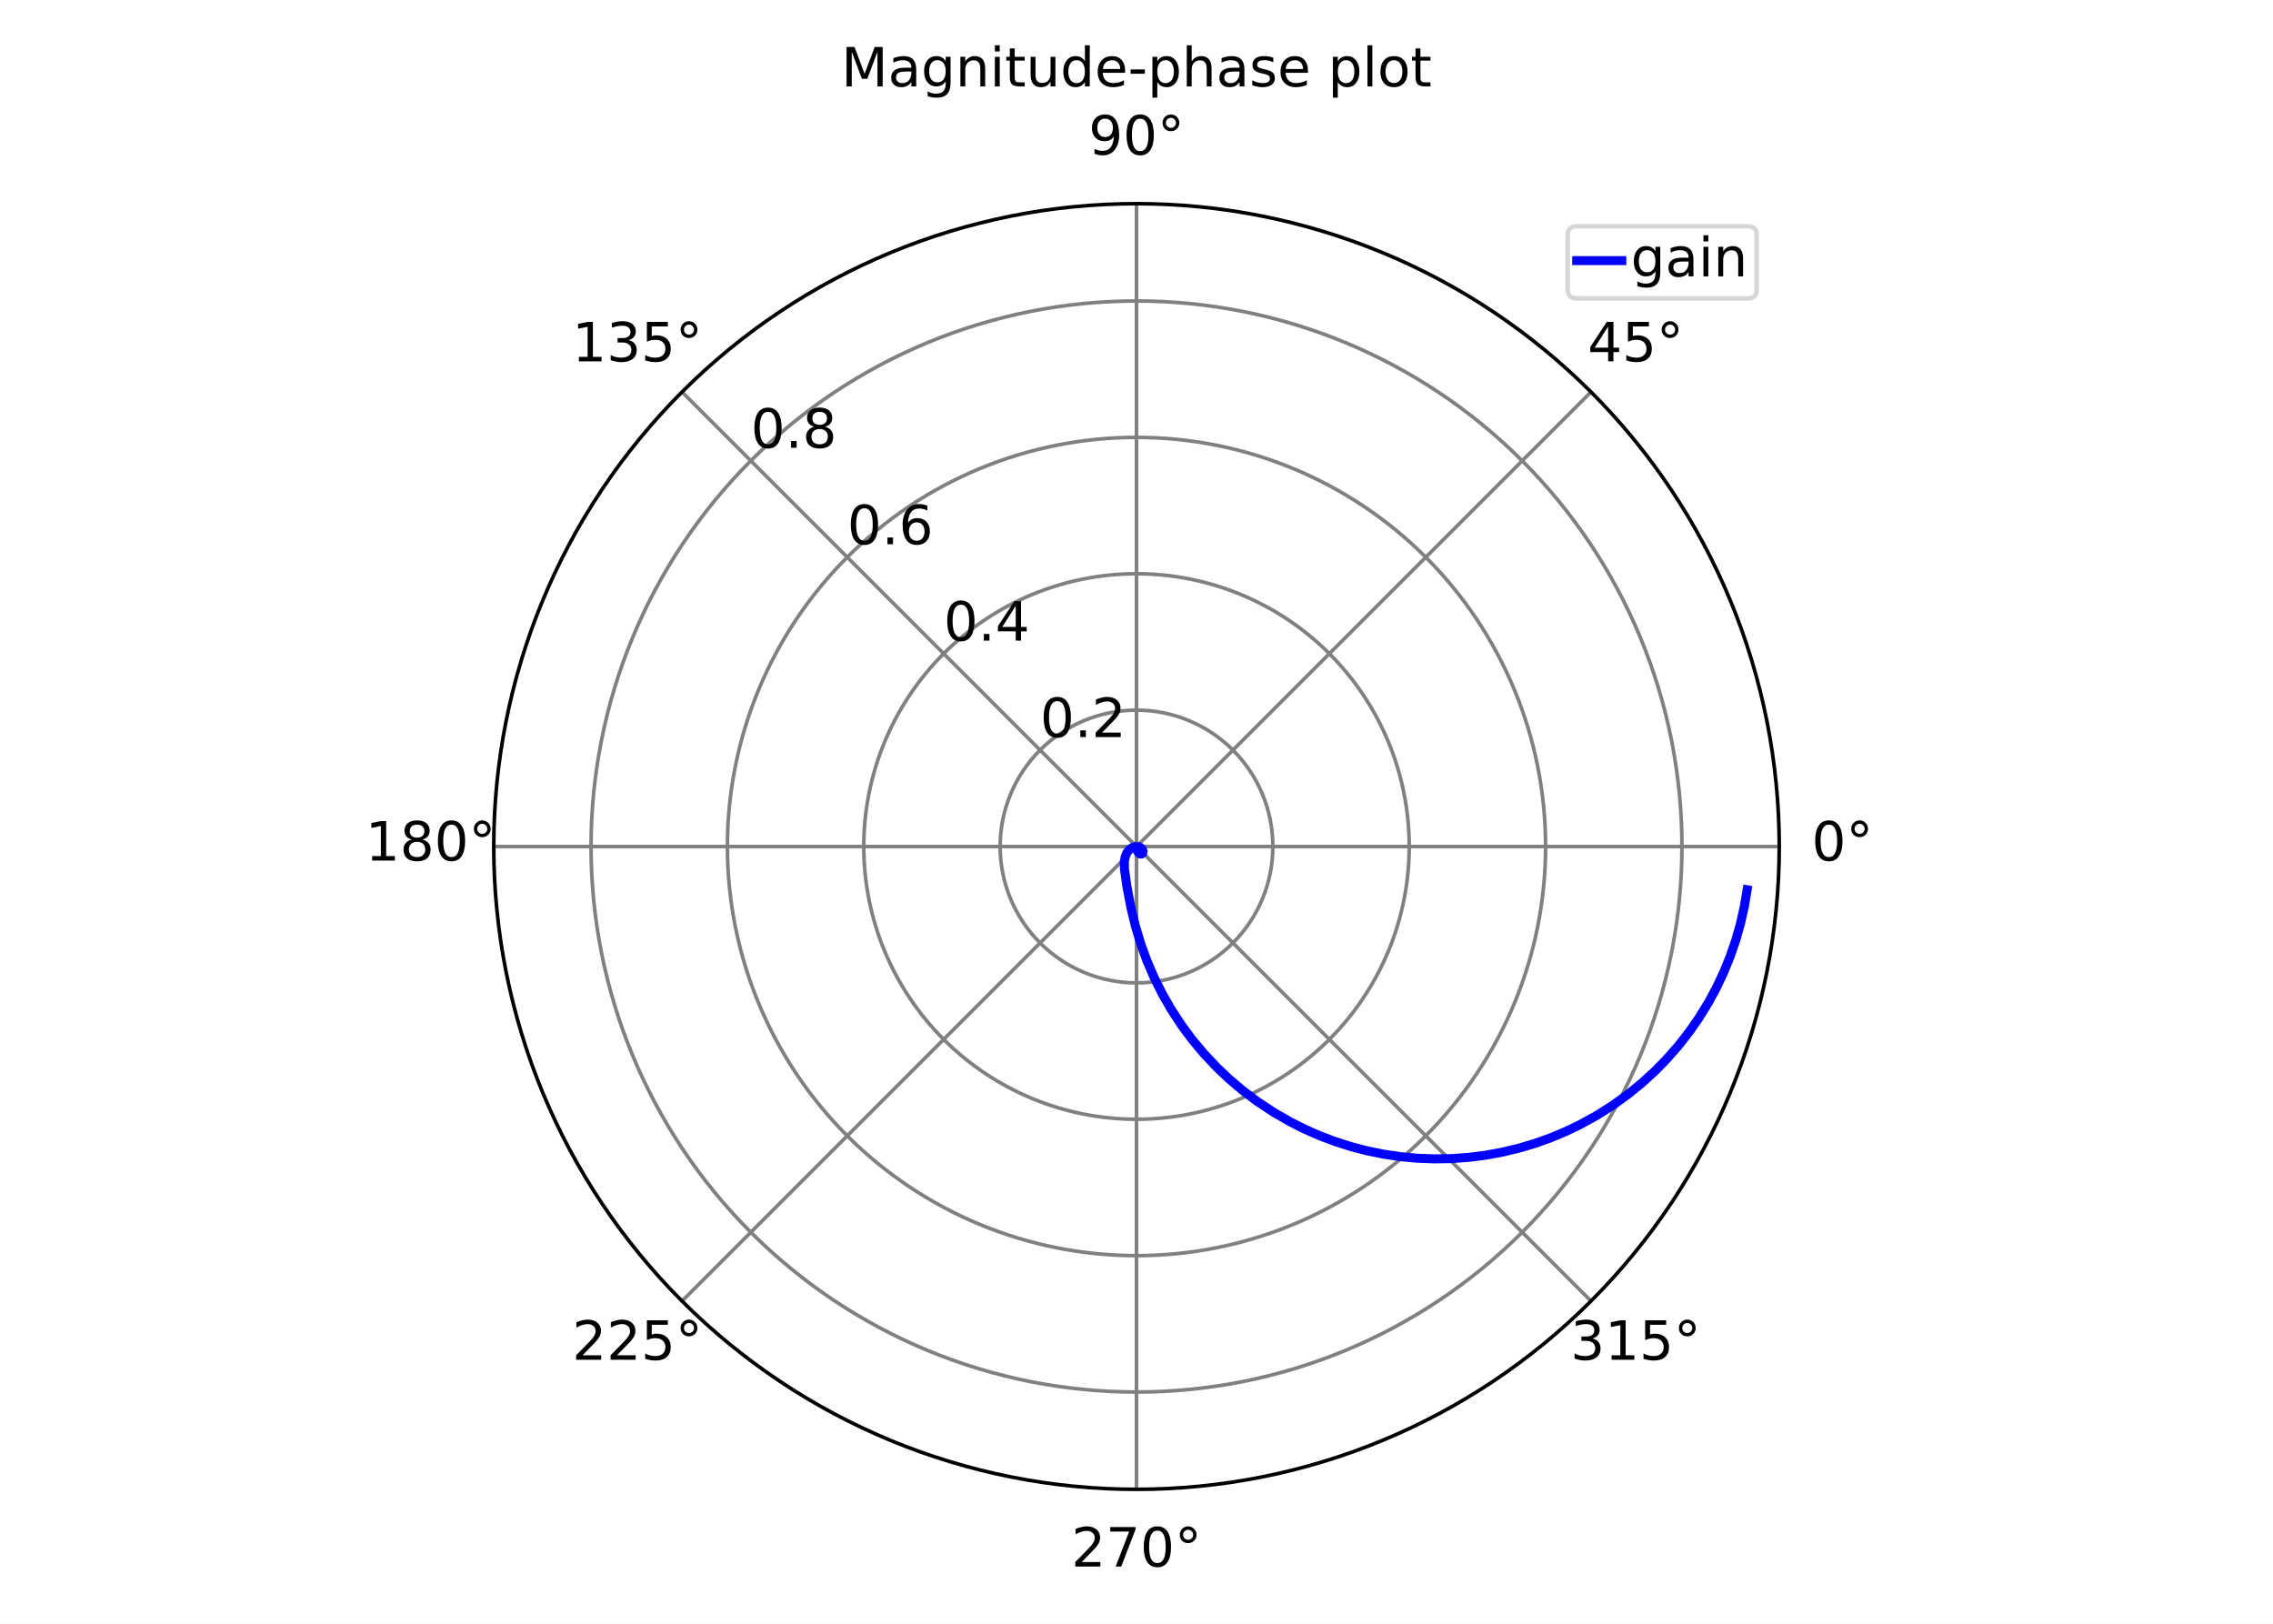
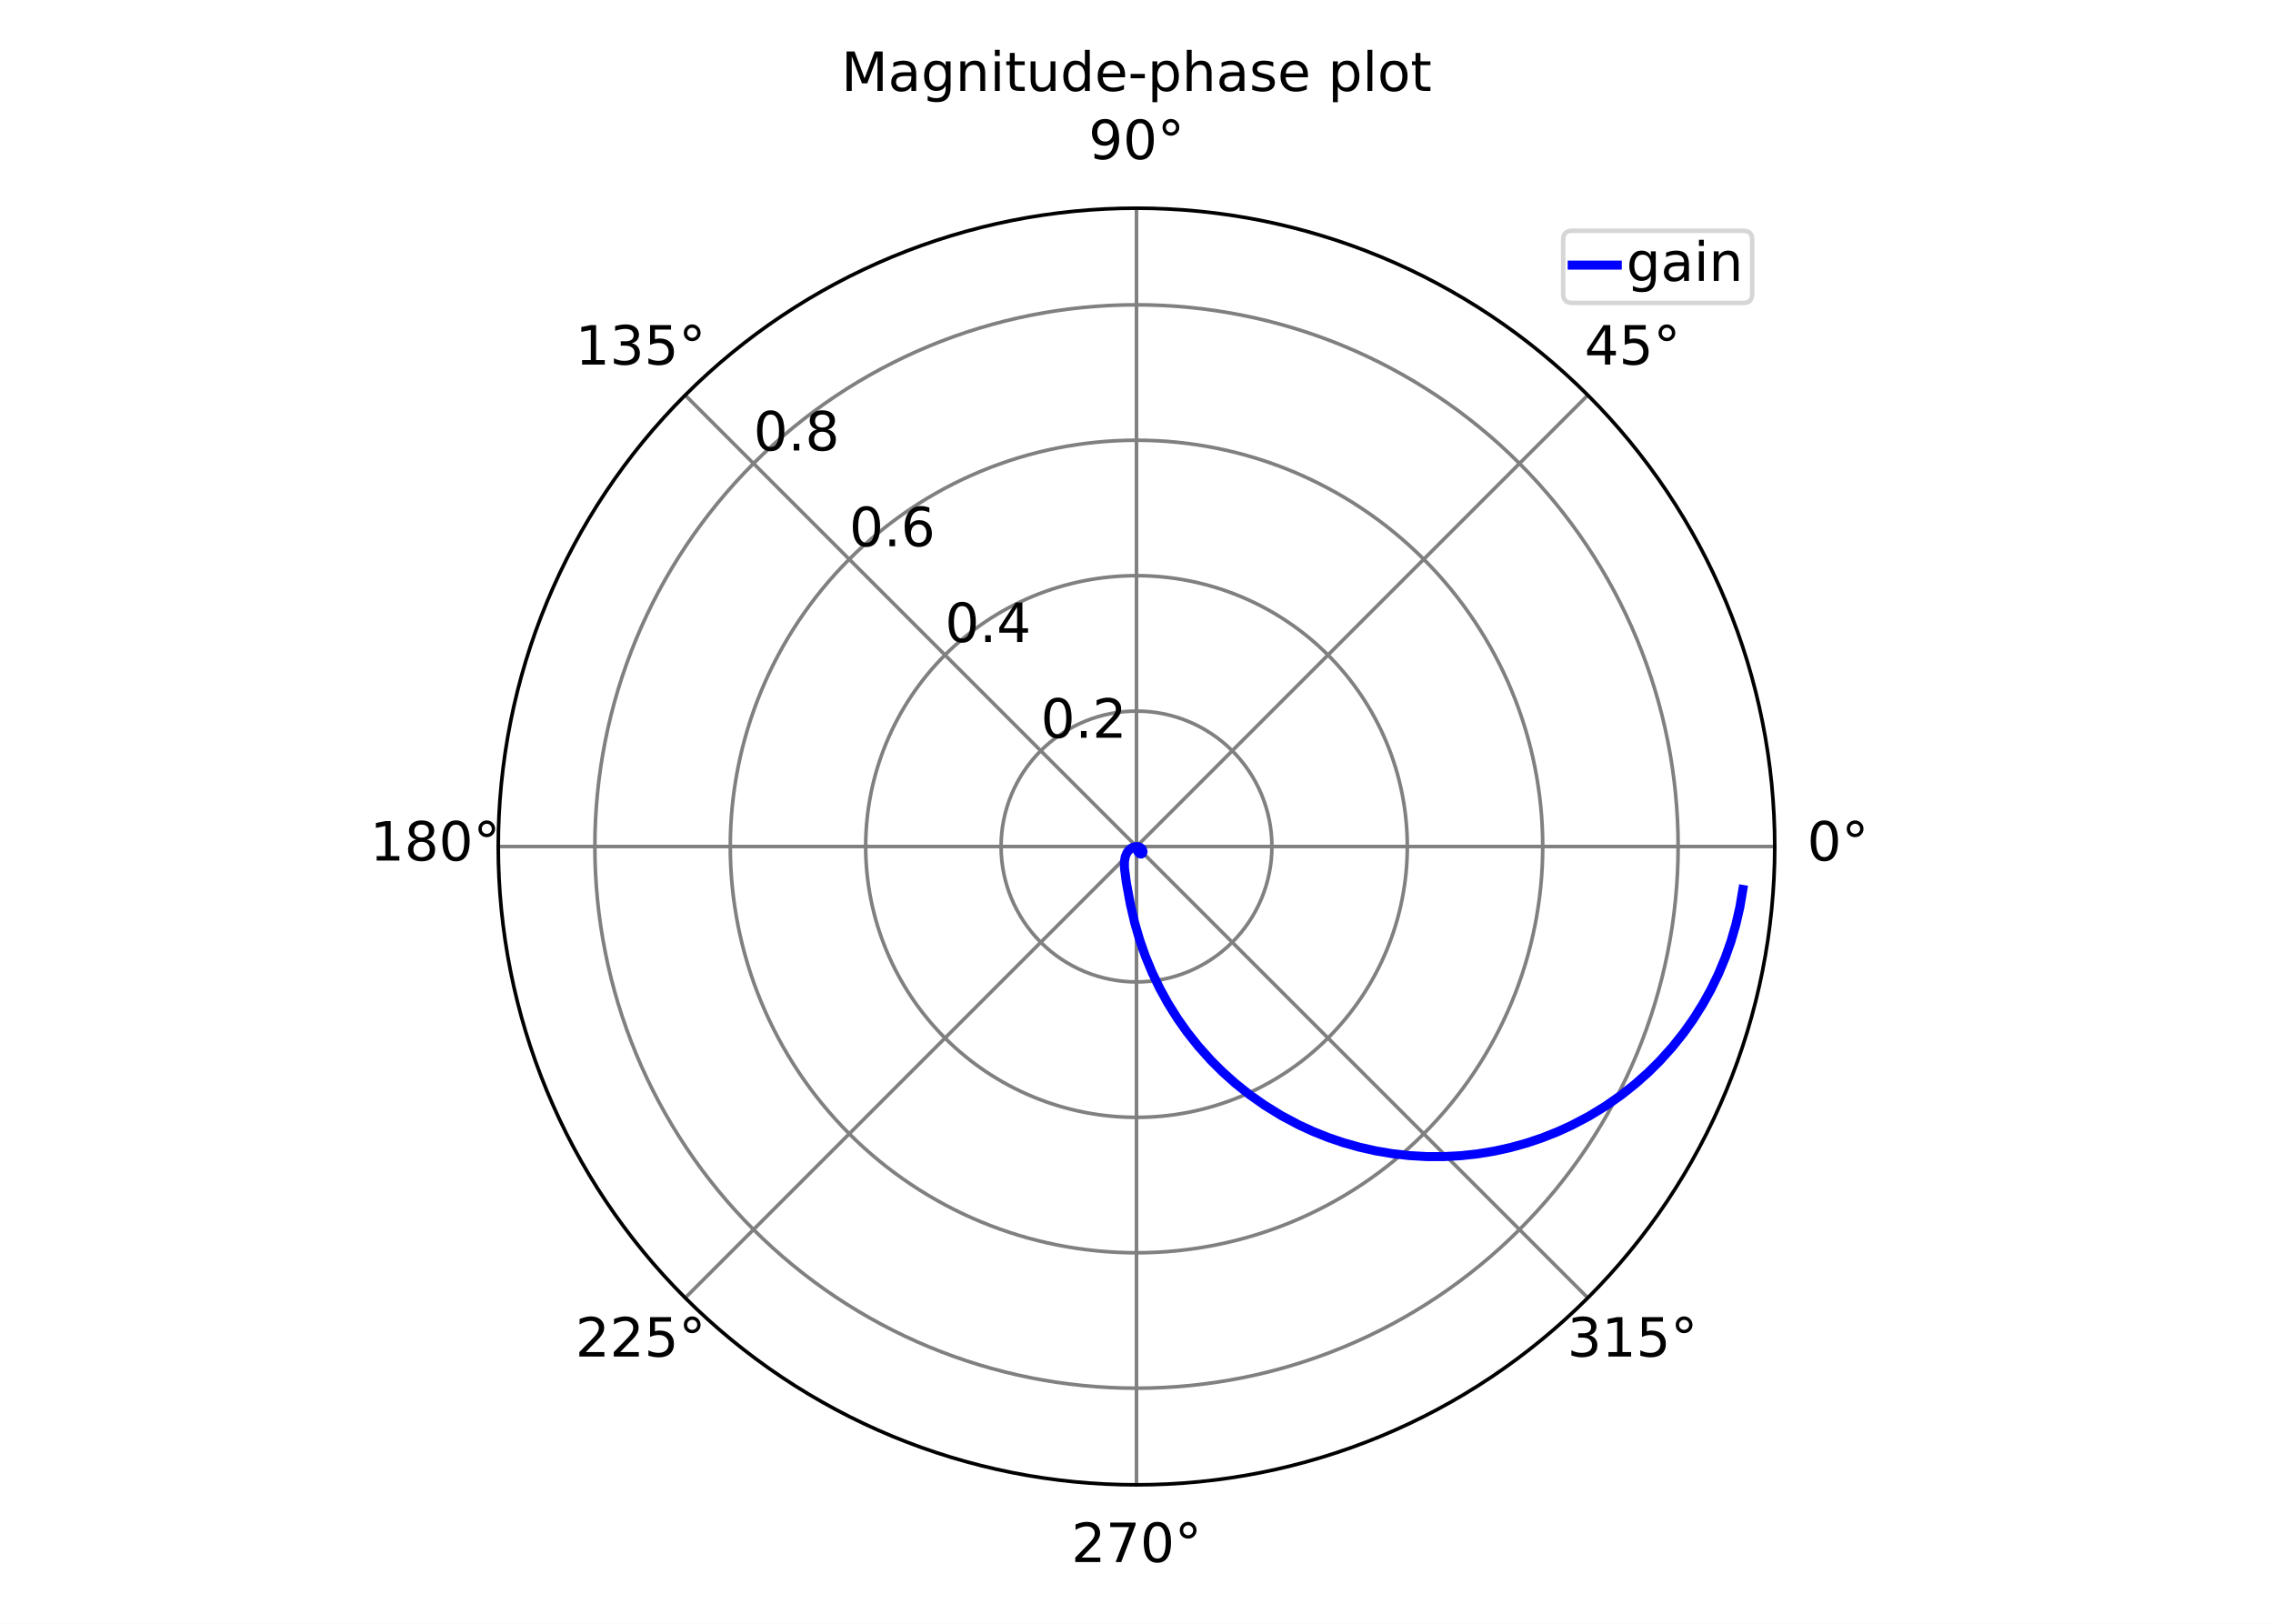
<svg xmlns="http://www.w3.org/2000/svg" xmlns:xlink="http://www.w3.org/1999/xlink" width="504pt" height="360pt" viewBox="0 0 504 360" version="1.1">
  <defs>
    <style type="text/css">*{stroke-linejoin: round; stroke-linecap: butt}</style>
  </defs>
  <g id="figure_1">
    <g id="patch_1">
      <path d="M 0 360  L 504 360  L 504 0  L 0 0  z " style="fill: #ffffff" />
    </g>
    <g id="axes_1">
      <g id="patch_2">
-         <path d="M 394.52 187.68  C 394.52 168.964 390.833 150.431 383.671 133.14  C 376.509 115.849 366.011 100.137 352.777 86.903  C 339.543 73.669 323.831 63.171 306.54 56.009  C 289.249 48.847 270.716 45.16 252 45.16  C 233.284 45.16 214.751 48.847 197.46 56.009  C 180.169 63.171 164.457 73.669 151.223 86.903  C 137.989 100.137 127.491 115.849 120.329 133.14  C 113.167 150.431 109.48 168.964 109.48 187.68  C 109.48 206.396 113.167 224.929 120.329 242.22  C 127.491 259.511 137.989 275.223 151.223 288.457  C 164.457 301.691 180.169 312.189 197.46 319.351  C 214.751 326.513 233.284 330.2 252 330.2  C 270.716 330.2 289.249 326.513 306.54 319.351  C 323.831 312.189 339.543 301.691 352.777 288.457  C 366.011 275.223 376.509 259.511 383.671 242.22  C 390.833 224.929 394.52 206.396 394.52 187.68  M 252 187.68  C 252 187.68 252 187.68 252 187.68  C 252 187.68 252 187.68 252 187.68  C 252 187.68 252 187.68 252 187.68  C 252 187.68 252 187.68 252 187.68  C 252 187.68 252 187.68 252 187.68  C 252 187.68 252 187.68 252 187.68  C 252 187.68 252 187.68 252 187.68  C 252 187.68 252 187.68 252 187.68  C 252 187.68 252 187.68 252 187.68  C 252 187.68 252 187.68 252 187.68  C 252 187.68 252 187.68 252 187.68  C 252 187.68 252 187.68 252 187.68  C 252 187.68 252 187.68 252 187.68  C 252 187.68 252 187.68 252 187.68  C 252 187.68 252 187.68 252 187.68  C 252 187.68 252 187.68 252 187.68  z " style="fill: #ffffff" />
+         <path d="M 393.52 187.68  C 393.52 169.096 389.859 150.692 382.747 133.523  C 375.636 116.353 365.211 100.751 352.07 87.61  C 338.929 74.469 323.327 64.044 306.157 56.933  C 288.988 49.821 270.584 46.16 252 46.16  C 233.416 46.16 215.012 49.821 197.843 56.933  C 180.673 64.044 165.071 74.469 151.93 87.61  C 138.789 100.751 128.364 116.353 121.253 133.523  C 114.141 150.692 110.48 169.096 110.48 187.68  C 110.48 206.264 114.141 224.668 121.253 241.837  C 128.364 259.007 138.789 274.609 151.93 287.75  C 165.071 300.891 180.673 311.316 197.843 318.427  C 215.012 325.539 233.416 329.2 252 329.2  C 270.584 329.2 288.988 325.539 306.157 318.427  C 323.327 311.316 338.929 300.891 352.07 287.75  C 365.211 274.609 375.636 259.007 382.747 241.837  C 389.859 224.668 393.52 206.264 393.52 187.68  M 252 187.68  C 252 187.68 252 187.68 252 187.68  C 252 187.68 252 187.68 252 187.68  C 252 187.68 252 187.68 252 187.68  C 252 187.68 252 187.68 252 187.68  C 252 187.68 252 187.68 252 187.68  C 252 187.68 252 187.68 252 187.68  C 252 187.68 252 187.68 252 187.68  C 252 187.68 252 187.68 252 187.68  C 252 187.68 252 187.68 252 187.68  C 252 187.68 252 187.68 252 187.68  C 252 187.68 252 187.68 252 187.68  C 252 187.68 252 187.68 252 187.68  C 252 187.68 252 187.68 252 187.68  C 252 187.68 252 187.68 252 187.68  C 252 187.68 252 187.68 252 187.68  C 252 187.68 252 187.68 252 187.68  z " style="fill: #ffffff" />
      </g>
      <g id="matplotlib.axis_1">
        <g id="xtick_1">
          <g id="line2d_1">
-             <path d="M 252 187.68  L 394.52 187.68  " clip-path="url(#p30afda598f)" style="fill: none; stroke: #808080; stroke-width: 0.8; stroke-linecap: square" />
+             <path d="M 252 187.68  L 393.52 187.68  " clip-path="url(#p1ac46936a1)" style="fill: none; stroke: #808080; stroke-width: 0.8; stroke-linecap: square" />
          </g>
          <g id="text_1">
-             <g transform="translate(401.7025 190.7972) scale(0.12 -0.12)">
+             <g transform="translate(400.7025 190.7972) scale(0.12 -0.12)">
              <defs>
                <path id="DejaVuSans-13" d="M 2034 4250  Q 1547 4250 1301 3770  Q 1056 3291 1056 2328  Q 1056 1369 1301 889  Q 1547 409 2034 409  Q 2525 409 2770 889  Q 3016 1369 3016 2328  Q 3016 3291 2770 3770  Q 2525 4250 2034 4250  z M 2034 4750  Q 2819 4750 3233 4129  Q 3647 3509 3647 2328  Q 3647 1150 3233 529  Q 2819 -91 2034 -91  Q 1250 -91 836 529  Q 422 1150 422 2328  Q 422 3509 836 4129  Q 1250 4750 2034 4750  z " transform="scale(0.015625)" />
                <path id="DejaVuSans-72" d="M 1600 4347  Q 1350 4347 1178 4173  Q 1006 4000 1006 3750  Q 1006 3503 1178 3333  Q 1350 3163 1600 3163  Q 1850 3163 2022 3333  Q 2194 3503 2194 3750  Q 2194 3997 2020 4172  Q 1847 4347 1600 4347  z M 1600 4750  Q 1800 4750 1984 4673  Q 2169 4597 2303 4453  Q 2447 4313 2519 4134  Q 2591 3956 2591 3750  Q 2591 3338 2302 3052  Q 2013 2766 1594 2766  Q 1172 2766 890 3047  Q 609 3328 609 3750  Q 609 4169 896 4459  Q 1184 4750 1600 4750  z " transform="scale(0.015625)" />
              </defs>
              <use xlink:href="#DejaVuSans-13" />
              <use xlink:href="#DejaVuSans-72" transform="translate(63.625 0)" />
            </g>
          </g>
        </g>
        <g id="xtick_2">
          <g id="line2d_2">
-             <path d="M 252 187.68  L 352.777 86.903  " clip-path="url(#p30afda598f)" style="fill: none; stroke: #808080; stroke-width: 0.8; stroke-linecap: square" />
+             <path d="M 252 187.68  L 352.07 87.61  " clip-path="url(#p1ac46936a1)" style="fill: none; stroke: #808080; stroke-width: 0.8; stroke-linecap: square" />
          </g>
          <g id="text_2">
-             <g transform="translate(352.0414 80.12083) scale(0.12 -0.12)">
+             <g transform="translate(351.3342 80.82794) scale(0.12 -0.12)">
              <defs>
                <path id="DejaVuSans-17" d="M 2419 4116  L 825 1625  L 2419 1625  L 2419 4116  z M 2253 4666  L 3047 4666  L 3047 1625  L 3713 1625  L 3713 1100  L 3047 1100  L 3047 0  L 2419 0  L 2419 1100  L 313 1100  L 313 1709  L 2253 4666  z " transform="scale(0.015625)" />
                <path id="DejaVuSans-18" d="M 691 4666  L 3169 4666  L 3169 4134  L 1269 4134  L 1269 2991  Q 1406 3038 1543 3061  Q 1681 3084 1819 3084  Q 2600 3084 3056 2656  Q 3513 2228 3513 1497  Q 3513 744 3044 326  Q 2575 -91 1722 -91  Q 1428 -91 1123 -41  Q 819 9 494 109  L 494 744  Q 775 591 1075 516  Q 1375 441 1709 441  Q 2250 441 2565 725  Q 2881 1009 2881 1497  Q 2881 1984 2565 2268  Q 2250 2553 1709 2553  Q 1456 2553 1204 2497  Q 953 2441 691 2322  L 691 4666  z " transform="scale(0.015625)" />
              </defs>
              <use xlink:href="#DejaVuSans-17" />
              <use xlink:href="#DejaVuSans-18" transform="translate(63.625 0)" />
              <use xlink:href="#DejaVuSans-72" transform="translate(127.25 0)" />
            </g>
          </g>
        </g>
        <g id="xtick_3">
          <g id="line2d_3">
-             <path d="M 252 187.68  L 252 45.16  " clip-path="url(#p30afda598f)" style="fill: none; stroke: #808080; stroke-width: 0.8; stroke-linecap: square" />
+             <path d="M 252 187.68  L 252 46.16  " clip-path="url(#p1ac46936a1)" style="fill: none; stroke: #808080; stroke-width: 0.8; stroke-linecap: square" />
          </g>
          <g id="text_3">
-             <g transform="translate(241.365 34.27719) scale(0.12 -0.12)">
+             <g transform="translate(241.365 35.27719) scale(0.12 -0.12)">
              <defs>
                <path id="DejaVuSans-1c" d="M 703 97  L 703 672  Q 941 559 1184 500  Q 1428 441 1663 441  Q 2288 441 2617 861  Q 2947 1281 2994 2138  Q 2813 1869 2534 1725  Q 2256 1581 1919 1581  Q 1219 1581 811 2004  Q 403 2428 403 3163  Q 403 3881 828 4315  Q 1253 4750 1959 4750  Q 2769 4750 3195 4129  Q 3622 3509 3622 2328  Q 3622 1225 3098 567  Q 2575 -91 1691 -91  Q 1453 -91 1209 -44  Q 966 3 703 97  z M 1959 2075  Q 2384 2075 2632 2365  Q 2881 2656 2881 3163  Q 2881 3666 2632 3958  Q 2384 4250 1959 4250  Q 1534 4250 1286 3958  Q 1038 3666 1038 3163  Q 1038 2656 1286 2365  Q 1534 2075 1959 2075  z " transform="scale(0.015625)" />
              </defs>
              <use xlink:href="#DejaVuSans-1c" />
              <use xlink:href="#DejaVuSans-13" transform="translate(63.625 0)" />
              <use xlink:href="#DejaVuSans-72" transform="translate(127.25 0)" />
            </g>
          </g>
        </g>
        <g id="xtick_4">
          <g id="line2d_4">
-             <path d="M 252 187.68  L 151.223 86.903  " clip-path="url(#p30afda598f)" style="fill: none; stroke: #808080; stroke-width: 0.8; stroke-linecap: square" />
+             <path d="M 252 187.68  L 151.93 87.61  " clip-path="url(#p1ac46936a1)" style="fill: none; stroke: #808080; stroke-width: 0.8; stroke-linecap: square" />
          </g>
          <g id="text_4">
-             <g transform="translate(126.8711 80.12083) scale(0.12 -0.12)">
+             <g transform="translate(127.5783 80.82794) scale(0.12 -0.12)">
              <defs>
                <path id="DejaVuSans-14" d="M 794 531  L 1825 531  L 1825 4091  L 703 3866  L 703 4441  L 1819 4666  L 2450 4666  L 2450 531  L 3481 531  L 3481 0  L 794 0  L 794 531  z " transform="scale(0.015625)" />
                <path id="DejaVuSans-16" d="M 2597 2516  Q 3050 2419 3304 2112  Q 3559 1806 3559 1356  Q 3559 666 3084 287  Q 2609 -91 1734 -91  Q 1441 -91 1130 -33  Q 819 25 488 141  L 488 750  Q 750 597 1062 519  Q 1375 441 1716 441  Q 2309 441 2620 675  Q 2931 909 2931 1356  Q 2931 1769 2642 2001  Q 2353 2234 1838 2234  L 1294 2234  L 1294 2753  L 1863 2753  Q 2328 2753 2575 2939  Q 2822 3125 2822 3475  Q 2822 3834 2567 4026  Q 2313 4219 1838 4219  Q 1578 4219 1281 4162  Q 984 4106 628 3988  L 628 4550  Q 988 4650 1302 4700  Q 1616 4750 1894 4750  Q 2613 4750 3031 4423  Q 3450 4097 3450 3541  Q 3450 3153 3228 2886  Q 3006 2619 2597 2516  z " transform="scale(0.015625)" />
              </defs>
              <use xlink:href="#DejaVuSans-14" />
              <use xlink:href="#DejaVuSans-16" transform="translate(63.625 0)" />
              <use xlink:href="#DejaVuSans-18" transform="translate(127.25 0)" />
              <use xlink:href="#DejaVuSans-72" transform="translate(190.875 0)" />
            </g>
          </g>
        </g>
        <g id="xtick_5">
          <g id="line2d_5">
-             <path d="M 252 187.68  L 109.48 187.68  " clip-path="url(#p30afda598f)" style="fill: none; stroke: #808080; stroke-width: 0.8; stroke-linecap: square" />
+             <path d="M 252 187.68  L 110.48 187.68  " clip-path="url(#p1ac46936a1)" style="fill: none; stroke: #808080; stroke-width: 0.8; stroke-linecap: square" />
          </g>
          <g id="text_5">
-             <g transform="translate(81.0275 190.7972) scale(0.12 -0.12)">
+             <g transform="translate(82.0275 190.7972) scale(0.12 -0.12)">
              <defs>
                <path id="DejaVuSans-1b" d="M 2034 2216  Q 1584 2216 1326 1975  Q 1069 1734 1069 1313  Q 1069 891 1326 650  Q 1584 409 2034 409  Q 2484 409 2743 651  Q 3003 894 3003 1313  Q 3003 1734 2745 1975  Q 2488 2216 2034 2216  z M 1403 2484  Q 997 2584 770 2862  Q 544 3141 544 3541  Q 544 4100 942 4425  Q 1341 4750 2034 4750  Q 2731 4750 3128 4425  Q 3525 4100 3525 3541  Q 3525 3141 3298 2862  Q 3072 2584 2669 2484  Q 3125 2378 3379 2068  Q 3634 1759 3634 1313  Q 3634 634 3220 271  Q 2806 -91 2034 -91  Q 1263 -91 848 271  Q 434 634 434 1313  Q 434 1759 690 2068  Q 947 2378 1403 2484  z M 1172 3481  Q 1172 3119 1398 2916  Q 1625 2713 2034 2713  Q 2441 2713 2670 2916  Q 2900 3119 2900 3481  Q 2900 3844 2670 4047  Q 2441 4250 2034 4250  Q 1625 4250 1398 4047  Q 1172 3844 1172 3481  z " transform="scale(0.015625)" />
              </defs>
              <use xlink:href="#DejaVuSans-14" />
              <use xlink:href="#DejaVuSans-1b" transform="translate(63.625 0)" />
              <use xlink:href="#DejaVuSans-13" transform="translate(127.25 0)" />
              <use xlink:href="#DejaVuSans-72" transform="translate(190.875 0)" />
            </g>
          </g>
        </g>
        <g id="xtick_6">
          <g id="line2d_6">
-             <path d="M 252 187.68  L 151.223 288.457  " clip-path="url(#p30afda598f)" style="fill: none; stroke: #808080; stroke-width: 0.8; stroke-linecap: square" />
+             <path d="M 252 187.68  L 151.93 287.75  " clip-path="url(#p1ac46936a1)" style="fill: none; stroke: #808080; stroke-width: 0.8; stroke-linecap: square" />
          </g>
          <g id="text_6">
-             <g transform="translate(126.8711 301.4735) scale(0.12 -0.12)">
+             <g transform="translate(127.5783 300.7664) scale(0.12 -0.12)">
              <defs>
                <path id="DejaVuSans-15" d="M 1228 531  L 3431 531  L 3431 0  L 469 0  L 469 531  Q 828 903 1448 1529  Q 2069 2156 2228 2338  Q 2531 2678 2651 2914  Q 2772 3150 2772 3378  Q 2772 3750 2511 3984  Q 2250 4219 1831 4219  Q 1534 4219 1204 4116  Q 875 4013 500 3803  L 500 4441  Q 881 4594 1212 4672  Q 1544 4750 1819 4750  Q 2544 4750 2975 4387  Q 3406 4025 3406 3419  Q 3406 3131 3298 2873  Q 3191 2616 2906 2266  Q 2828 2175 2409 1742  Q 1991 1309 1228 531  z " transform="scale(0.015625)" />
              </defs>
              <use xlink:href="#DejaVuSans-15" />
              <use xlink:href="#DejaVuSans-15" transform="translate(63.625 0)" />
              <use xlink:href="#DejaVuSans-18" transform="translate(127.25 0)" />
              <use xlink:href="#DejaVuSans-72" transform="translate(190.875 0)" />
            </g>
          </g>
        </g>
        <g id="xtick_7">
          <g id="line2d_7">
-             <path d="M 252 187.68  L 252 330.2  " clip-path="url(#p30afda598f)" style="fill: none; stroke: #808080; stroke-width: 0.8; stroke-linecap: square" />
+             <path d="M 252 187.68  L 252 329.2  " clip-path="url(#p1ac46936a1)" style="fill: none; stroke: #808080; stroke-width: 0.8; stroke-linecap: square" />
          </g>
          <g id="text_7">
-             <g transform="translate(237.5475 347.3172) scale(0.12 -0.12)">
+             <g transform="translate(237.5475 346.3172) scale(0.12 -0.12)">
              <defs>
                <path id="DejaVuSans-1a" d="M 525 4666  L 3525 4666  L 3525 4397  L 1831 0  L 1172 0  L 2766 4134  L 525 4134  L 525 4666  z " transform="scale(0.015625)" />
              </defs>
              <use xlink:href="#DejaVuSans-15" />
              <use xlink:href="#DejaVuSans-1a" transform="translate(63.625 0)" />
              <use xlink:href="#DejaVuSans-13" transform="translate(127.25 0)" />
              <use xlink:href="#DejaVuSans-72" transform="translate(190.875 0)" />
            </g>
          </g>
        </g>
        <g id="xtick_8">
          <g id="line2d_8">
-             <path d="M 252 187.68  L 352.777 288.457  " clip-path="url(#p30afda598f)" style="fill: none; stroke: #808080; stroke-width: 0.8; stroke-linecap: square" />
+             <path d="M 252 187.68  L 352.07 287.75  " clip-path="url(#p1ac46936a1)" style="fill: none; stroke: #808080; stroke-width: 0.8; stroke-linecap: square" />
          </g>
          <g id="text_8">
-             <g transform="translate(348.2239 301.4735) scale(0.12 -0.12)">
+             <g transform="translate(347.5167 300.7664) scale(0.12 -0.12)">
              <use xlink:href="#DejaVuSans-16" />
              <use xlink:href="#DejaVuSans-14" transform="translate(63.625 0)" />
              <use xlink:href="#DejaVuSans-18" transform="translate(127.25 0)" />
              <use xlink:href="#DejaVuSans-72" transform="translate(190.875 0)" />
            </g>
          </g>
        </g>
      </g>
      <g id="matplotlib.axis_2">
        <g id="ytick_1">
          <g id="line2d_9">
-             <path d="M 282.237 187.68  C 282.237 183.709 281.454 179.777 279.935 176.109  C 278.415 172.441 276.188 169.107 273.38 166.3  C 270.573 163.492 267.239 161.265 263.571 159.745  C 259.903 158.226 255.971 157.443 252 157.443  C 248.029 157.443 244.097 158.226 240.429 159.745  C 236.761 161.265 233.427 163.492 230.62 166.3  C 227.812 169.107 225.585 172.441 224.065 176.109  C 222.546 179.777 221.763 183.709 221.763 187.68  C 221.763 191.651 222.546 195.583 224.065 199.251  C 225.585 202.919 227.812 206.253 230.62 209.06  C 233.427 211.868 236.761 214.095 240.429 215.615  C 244.097 217.134 248.029 217.917 252 217.917  C 255.971 217.917 259.903 217.134 263.571 215.615  C 267.239 214.095 270.573 211.868 273.38 209.06  C 276.188 206.253 278.415 202.919 279.935 199.251  C 281.454 195.583 282.237 191.651 282.237 187.68  " clip-path="url(#p30afda598f)" style="fill: none; stroke: #808080; stroke-width: 0.8; stroke-linecap: square" />
+             <path d="M 282.024 187.68  C 282.024 183.737 281.248 179.833 279.739 176.19  C 278.23 172.548 276.018 169.238 273.23 166.45  C 270.442 163.662 267.132 161.45 263.49 159.941  C 259.847 158.432 255.943 157.656 252 157.656  C 248.057 157.656 244.153 158.432 240.51 159.941  C 236.868 161.45 233.558 163.662 230.77 166.45  C 227.982 169.238 225.77 172.548 224.261 176.19  C 222.752 179.833 221.976 183.737 221.976 187.68  C 221.976 191.623 222.752 195.527 224.261 199.17  C 225.77 202.812 227.982 206.122 230.77 208.91  C 233.558 211.698 236.868 213.91 240.51 215.419  C 244.153 216.928 248.057 217.704 252 217.704  C 255.943 217.704 259.847 216.928 263.49 215.419  C 267.132 213.91 270.442 211.698 273.23 208.91  C 276.018 206.122 278.23 202.812 279.739 199.17  C 281.248 195.527 282.024 191.623 282.024 187.68  " clip-path="url(#p1ac46936a1)" style="fill: none; stroke: #808080; stroke-width: 0.8; stroke-linecap: square" />
          </g>
          <g id="text_9">
-             <g transform="translate(230.6195 163.4167) scale(0.12 -0.12)">
+             <g transform="translate(230.7696 163.5667) scale(0.12 -0.12)">
              <defs>
                <path id="DejaVuSans-11" d="M 684 794  L 1344 794  L 1344 0  L 684 0  L 684 794  z " transform="scale(0.015625)" />
              </defs>
              <use xlink:href="#DejaVuSans-13" />
              <use xlink:href="#DejaVuSans-11" transform="translate(63.625 0)" />
              <use xlink:href="#DejaVuSans-15" transform="translate(95.40625 0)" />
            </g>
          </g>
        </g>
        <g id="ytick_2">
          <g id="line2d_10">
-             <path d="M 312.473 187.68  C 312.473 179.739 310.909 171.875 307.87 164.538  C 304.831 157.201 300.376 150.534 294.761 144.919  C 289.146 139.304 282.479 134.849 275.142 131.81  C 267.805 128.771 259.941 127.207 252 127.207  C 244.059 127.207 236.195 128.771 228.858 131.81  C 221.521 134.849 214.854 139.304 209.239 144.919  C 203.624 150.534 199.169 157.201 196.13 164.538  C 193.091 171.875 191.527 179.739 191.527 187.68  C 191.527 195.621 193.091 203.485 196.13 210.822  C 199.169 218.159 203.624 224.826 209.239 230.441  C 214.854 236.056 221.521 240.511 228.858 243.55  C 236.195 246.589 244.059 248.153 252 248.153  C 259.941 248.153 267.805 246.589 275.142 243.55  C 282.479 240.511 289.146 236.056 294.761 230.441  C 300.376 224.826 304.831 218.159 307.87 210.822  C 310.909 203.485 312.473 195.621 312.473 187.68  " clip-path="url(#p30afda598f)" style="fill: none; stroke: #808080; stroke-width: 0.8; stroke-linecap: square" />
+             <path d="M 312.049 187.68  C 312.049 179.794 310.495 171.986 307.478 164.7  C 304.46 157.415 300.037 150.795 294.461 145.219  C 288.885 139.643 282.265 135.22 274.98 132.202  C 267.694 129.185 259.886 127.631 252 127.631  C 244.114 127.631 236.306 129.185 229.02 132.202  C 221.735 135.22 215.115 139.643 209.539 145.219  C 203.963 150.795 199.54 157.415 196.522 164.7  C 193.505 171.986 191.951 179.794 191.951 187.68  C 191.951 195.566 193.505 203.374 196.522 210.66  C 199.54 217.945 203.963 224.565 209.539 230.141  C 215.115 235.717 221.735 240.14 229.02 243.158  C 236.306 246.175 244.114 247.729 252 247.729  C 259.886 247.729 267.694 246.175 274.98 243.158  C 282.265 240.14 288.885 235.717 294.461 230.141  C 300.037 224.565 304.46 217.945 307.478 210.66  C 310.495 203.374 312.049 195.566 312.049 187.68  " clip-path="url(#p1ac46936a1)" style="fill: none; stroke: #808080; stroke-width: 0.8; stroke-linecap: square" />
          </g>
          <g id="text_10">
-             <g transform="translate(209.2391 142.0363) scale(0.12 -0.12)">
+             <g transform="translate(209.5391 142.3363) scale(0.12 -0.12)">
              <use xlink:href="#DejaVuSans-13" />
              <use xlink:href="#DejaVuSans-11" transform="translate(63.625 0)" />
              <use xlink:href="#DejaVuSans-17" transform="translate(95.40625 0)" />
            </g>
          </g>
        </g>
        <g id="ytick_3">
          <g id="line2d_11">
-             <path d="M 342.71 187.68  C 342.71 175.768 340.363 163.972 335.805 152.967  C 331.246 141.962 324.564 131.962 316.141 123.539  C 307.718 115.116 297.718 108.434 286.713 103.875  C 275.708 99.317 263.912 96.97 252 96.97  C 240.088 96.97 228.292 99.317 217.287 103.875  C 206.282 108.434 196.282 115.116 187.859 123.539  C 179.436 131.962 172.754 141.962 168.195 152.967  C 163.637 163.972 161.29 175.768 161.29 187.68  C 161.29 199.592 163.637 211.388 168.195 222.393  C 172.754 233.398 179.436 243.398 187.859 251.821  C 196.282 260.244 206.282 266.926 217.287 271.485  C 228.292 276.043 240.088 278.39 252 278.39  C 263.912 278.39 275.708 276.043 286.713 271.485  C 297.718 266.926 307.718 260.244 316.141 251.821  C 324.564 243.398 331.246 233.398 335.805 222.393  C 340.363 211.388 342.71 199.592 342.71 187.68  " clip-path="url(#p30afda598f)" style="fill: none; stroke: #808080; stroke-width: 0.8; stroke-linecap: square" />
+             <path d="M 342.073 187.68  C 342.073 175.852 339.743 164.138 335.217 153.21  C 330.69 142.283 324.055 132.353 315.691 123.989  C 307.327 115.625 297.397 108.99 286.47 104.463  C 275.542 99.937 263.828 97.607 252 97.607  C 240.172 97.607 228.458 99.937 217.53 104.463  C 206.603 108.99 196.673 115.625 188.309 123.989  C 179.945 132.353 173.31 142.283 168.783 153.21  C 164.257 164.138 161.927 175.852 161.927 187.68  C 161.927 199.508 164.257 211.222 168.783 222.15  C 173.31 233.077 179.945 243.007 188.309 251.371  C 196.673 259.735 206.603 266.37 217.53 270.897  C 228.458 275.423 240.172 277.753 252 277.753  C 263.828 277.753 275.542 275.423 286.47 270.897  C 297.397 266.37 307.327 259.735 315.691 251.371  C 324.055 243.007 330.69 233.077 335.217 222.15  C 339.743 211.222 342.073 199.508 342.073 187.68  " clip-path="url(#p1ac46936a1)" style="fill: none; stroke: #808080; stroke-width: 0.8; stroke-linecap: square" />
          </g>
          <g id="text_11">
-             <g transform="translate(187.8586 120.6558) scale(0.12 -0.12)">
+             <g transform="translate(188.3087 121.1058) scale(0.12 -0.12)">
              <defs>
                <path id="DejaVuSans-19" d="M 2113 2584  Q 1688 2584 1439 2293  Q 1191 2003 1191 1497  Q 1191 994 1439 701  Q 1688 409 2113 409  Q 2538 409 2786 701  Q 3034 994 3034 1497  Q 3034 2003 2786 2293  Q 2538 2584 2113 2584  z M 3366 4563  L 3366 3988  Q 3128 4100 2886 4159  Q 2644 4219 2406 4219  Q 1781 4219 1451 3797  Q 1122 3375 1075 2522  Q 1259 2794 1537 2939  Q 1816 3084 2150 3084  Q 2853 3084 3261 2657  Q 3669 2231 3669 1497  Q 3669 778 3244 343  Q 2819 -91 2113 -91  Q 1303 -91 875 529  Q 447 1150 447 2328  Q 447 3434 972 4092  Q 1497 4750 2381 4750  Q 2619 4750 2861 4703  Q 3103 4656 3366 4563  z " transform="scale(0.015625)" />
              </defs>
              <use xlink:href="#DejaVuSans-13" />
              <use xlink:href="#DejaVuSans-11" transform="translate(63.625 0)" />
              <use xlink:href="#DejaVuSans-19" transform="translate(95.40625 0)" />
            </g>
          </g>
        </g>
        <g id="ytick_4">
          <g id="line2d_12">
-             <path d="M 372.946 187.68  C 372.946 171.797 369.818 156.069 363.74 141.396  C 357.662 126.722 348.752 113.389 337.522 102.158  C 326.291 90.928 312.958 82.018 298.284 75.94  C 283.611 69.862 267.883 66.734 252 66.734  C 236.117 66.734 220.389 69.862 205.716 75.94  C 191.042 82.018 177.709 90.928 166.478 102.158  C 155.248 113.389 146.338 126.722 140.26 141.396  C 134.182 156.069 131.054 171.797 131.054 187.68  C 131.054 203.563 134.182 219.291 140.26 233.964  C 146.338 248.638 155.248 261.971 166.478 273.202  C 177.709 284.432 191.042 293.342 205.716 299.42  C 220.389 305.498 236.117 308.626 252 308.626  C 267.883 308.626 283.611 305.498 298.284 299.42  C 312.958 293.342 326.291 284.432 337.522 273.202  C 348.752 261.971 357.662 248.638 363.74 233.964  C 369.818 219.291 372.946 203.563 372.946 187.68  " clip-path="url(#p30afda598f)" style="fill: none; stroke: #808080; stroke-width: 0.8; stroke-linecap: square" />
+             <path d="M 372.098 187.68  C 372.098 171.909 368.991 156.291 362.956 141.721  C 356.92 127.15 348.074 113.91 336.922 102.758  C 325.77 91.606 312.53 82.76 297.959 76.724  C 283.389 70.689 267.771 67.582 252 67.582  C 236.229 67.582 220.611 70.689 206.041 76.724  C 191.47 82.76 178.23 91.606 167.078 102.758  C 155.926 113.91 147.08 127.15 141.044 141.721  C 135.009 156.291 131.902 171.909 131.902 187.68  C 131.902 203.451 135.009 219.069 141.044 233.639  C 147.08 248.21 155.926 261.45 167.078 272.602  C 178.23 283.754 191.47 292.6 206.041 298.636  C 220.611 304.671 236.229 307.778 252 307.778  C 267.771 307.778 283.389 304.671 297.959 298.636  C 312.53 292.6 325.77 283.754 336.922 272.602  C 348.074 261.45 356.92 248.21 362.956 233.639  C 368.991 219.069 372.098 203.451 372.098 187.68  " clip-path="url(#p1ac46936a1)" style="fill: none; stroke: #808080; stroke-width: 0.8; stroke-linecap: square" />
          </g>
          <g id="text_12">
-             <g transform="translate(166.4781 99.27533) scale(0.12 -0.12)">
+             <g transform="translate(167.0782 99.8754) scale(0.12 -0.12)">
              <use xlink:href="#DejaVuSans-13" />
              <use xlink:href="#DejaVuSans-11" transform="translate(63.625 0)" />
              <use xlink:href="#DejaVuSans-1b" transform="translate(95.40625 0)" />
            </g>
          </g>
        </g>
      </g>
      <g id="line2d_13">
-         <path d="M 387.397 197.269  L 386.774 200.987  L 385.914 204.803  L 384.862 208.495  L 383.641 212.035  L 382.186 215.604  L 380.546 219.063  L 378.807 222.273  L 376.699 225.694  L 374.619 228.688  L 372.206 231.785  L 369.423 234.952  L 366.91 237.508  L 364.125 240.053  L 361.058 242.558  L 357.702 244.985  L 354.056 247.297  L 350.126 249.453  L 346.999 250.941  L 343.728 252.3  L 340.324 253.512  L 336.801 254.561  L 333.175 255.432  L 329.464 256.114  L 325.69 256.597  L 321.874 256.872  L 318.038 256.936  L 314.207 256.787  L 310.404 256.429  L 306.651 255.865  L 302.969 255.106  L 299.38 254.161  L 295.9 253.044  L 292.544 251.769  L 289.326 250.355  L 286.256 248.817  L 282.404 246.605  L 278.839 244.249  L 275.565 241.788  L 272.577 239.26  L 269.869 236.7  L 266.859 233.5  L 264.236 230.345  L 261.966 227.275  L 259.659 223.743  L 257.746 220.409  L 255.937 216.796  L 254.323 213.046  L 252.959 209.301  L 251.768 205.359  L 250.764 201.222  L 249.886 196.618  L 249.324 192.636  L 249.307 191.039  L 249.498 189.95  L 249.868 189.066  L 250.318 188.46  L 250.916 187.985  L 251.607 187.72  L 252.286 187.701  L 252.842 187.89  L 253.298 188.305  L 253.456 188.721  L 253.372 189.149  L 253.116 189.352  L 252.767 189.331  L 252.425 189.072  L 252.144 188.564  L 252.006 187.872  L 252.006 187.872  " clip-path="url(#p30afda598f)" style="fill: none; stroke: #0000ff; stroke-width: 2; stroke-linecap: square" />
+         <path d="M 386.447 197.201  L 385.781 201.135  L 384.896 204.989  L 383.814 208.716  L 382.558 212.285  L 381.062 215.88  L 379.379 219.359  L 377.595 222.582  L 375.436 226.013  L 373.307 229.008  L 370.84 232.1  L 368 235.254  L 365.438 237.792  L 362.603 240.313  L 359.487 242.784  L 356.082 245.169  L 352.39 247.43  L 348.419 249.525  L 345.265 250.962  L 341.972 252.264  L 338.551 253.416  L 335.016 254.4  L 331.386 255.204  L 327.678 255.816  L 323.913 256.227  L 320.115 256.431  L 316.305 256.424  L 312.507 256.206  L 308.745 255.782  L 305.04 255.157  L 301.413 254.34  L 297.883 253.343  L 294.467 252.18  L 291.179 250.866  L 288.031 249.419  L 284.068 247.311  L 280.385 245.038  L 276.989 242.641  L 273.881 240.159  L 271.054 237.629  L 268.5 235.082  L 265.668 231.917  L 263.208 228.814  L 261.085 225.808  L 258.931 222.363  L 257.15 219.124  L 255.468 215.623  L 253.969 211.999  L 252.703 208.387  L 251.598 204.592  L 250.61 200.356  L 249.739 195.577  L 249.329 192.412  L 249.325 191.015  L 249.515 189.934  L 249.883 189.056  L 250.33 188.455  L 250.924 187.983  L 251.61 187.72  L 252.284 187.701  L 252.836 187.888  L 253.288 188.301  L 253.451 188.803  L 253.331 189.184  L 253.032 189.357  L 252.677 189.279  L 252.347 188.964  L 252.091 188.39  L 252.006 187.871  L 252.006 187.871  " clip-path="url(#p1ac46936a1)" style="fill: none; stroke: #0000ff; stroke-width: 2; stroke-linecap: square" />
      </g>
      <g id="patch_3">
-         <path d="M 394.52 187.68  C 394.52 168.964 390.833 150.431 383.671 133.14  C 376.509 115.849 366.011 100.137 352.777 86.903  C 339.543 73.669 323.831 63.171 306.54 56.009  C 289.249 48.847 270.716 45.16 252 45.16  C 233.284 45.16 214.751 48.847 197.46 56.009  C 180.169 63.171 164.457 73.669 151.223 86.903  C 137.989 100.137 127.491 115.849 120.329 133.14  C 113.167 150.431 109.48 168.964 109.48 187.68  C 109.48 206.396 113.167 224.929 120.329 242.22  C 127.491 259.511 137.989 275.223 151.223 288.457  C 164.457 301.691 180.169 312.189 197.46 319.351  C 214.751 326.513 233.284 330.2 252 330.2  C 270.716 330.2 289.249 326.513 306.54 319.351  C 323.831 312.189 339.543 301.691 352.777 288.457  C 366.011 275.223 376.509 259.511 383.671 242.22  C 390.833 224.929 394.52 206.396 394.52 187.68  " style="fill: none; stroke: #000000; stroke-width: 0.8; stroke-linejoin: miter; stroke-linecap: square" />
+         <path d="M 393.52 187.68  C 393.52 169.096 389.859 150.692 382.747 133.523  C 375.636 116.353 365.211 100.751 352.07 87.61  C 338.929 74.469 323.327 64.044 306.157 56.933  C 288.988 49.821 270.584 46.16 252 46.16  C 233.416 46.16 215.012 49.821 197.843 56.933  C 180.673 64.044 165.071 74.469 151.93 87.61  C 138.789 100.751 128.364 116.353 121.253 133.523  C 114.141 150.692 110.48 169.096 110.48 187.68  C 110.48 206.264 114.141 224.668 121.253 241.837  C 128.364 259.007 138.789 274.609 151.93 287.75  C 165.071 300.891 180.673 311.316 197.843 318.427  C 215.012 325.539 233.416 329.2 252 329.2  C 270.584 329.2 288.988 325.539 306.157 318.427  C 323.327 311.316 338.929 300.891 352.07 287.75  C 365.211 274.609 375.636 259.007 382.747 241.837  C 389.859 224.668 393.52 206.264 393.52 187.68  " style="fill: none; stroke: #000000; stroke-width: 0.8; stroke-linejoin: miter; stroke-linecap: square" />
      </g>
      <g id="text_13">
-         <g transform="translate(186.5353 19.16) scale(0.12 -0.12)">
+         <g transform="translate(186.5353 20.16) scale(0.12 -0.12)">
          <defs>
            <path id="DejaVuSans-30" d="M 628 4666  L 1569 4666  L 2759 1491  L 3956 4666  L 4897 4666  L 4897 0  L 4281 0  L 4281 4097  L 3078 897  L 2444 897  L 1241 4097  L 1241 0  L 628 0  L 628 4666  z " transform="scale(0.015625)" />
            <path id="DejaVuSans-44" d="M 2194 1759  Q 1497 1759 1228 1600  Q 959 1441 959 1056  Q 959 750 1161 570  Q 1363 391 1709 391  Q 2188 391 2477 730  Q 2766 1069 2766 1631  L 2766 1759  L 2194 1759  z M 3341 1997  L 3341 0  L 2766 0  L 2766 531  Q 2569 213 2275 61  Q 1981 -91 1556 -91  Q 1019 -91 701 211  Q 384 513 384 1019  Q 384 1609 779 1909  Q 1175 2209 1959 2209  L 2766 2209  L 2766 2266  Q 2766 2663 2505 2880  Q 2244 3097 1772 3097  Q 1472 3097 1187 3025  Q 903 2953 641 2809  L 641 3341  Q 956 3463 1253 3523  Q 1550 3584 1831 3584  Q 2591 3584 2966 3190  Q 3341 2797 3341 1997  z " transform="scale(0.015625)" />
            <path id="DejaVuSans-4a" d="M 2906 1791  Q 2906 2416 2648 2759  Q 2391 3103 1925 3103  Q 1463 3103 1205 2759  Q 947 2416 947 1791  Q 947 1169 1205 825  Q 1463 481 1925 481  Q 2391 481 2648 825  Q 2906 1169 2906 1791  z M 3481 434  Q 3481 -459 3084 -895  Q 2688 -1331 1869 -1331  Q 1566 -1331 1297 -1286  Q 1028 -1241 775 -1147  L 775 -588  Q 1028 -725 1275 -790  Q 1522 -856 1778 -856  Q 2344 -856 2625 -561  Q 2906 -266 2906 331  L 2906 616  Q 2728 306 2450 153  Q 2172 0 1784 0  Q 1141 0 747 490  Q 353 981 353 1791  Q 353 2603 747 3093  Q 1141 3584 1784 3584  Q 2172 3584 2450 3431  Q 2728 3278 2906 2969  L 2906 3500  L 3481 3500  L 3481 434  z " transform="scale(0.015625)" />
            <path id="DejaVuSans-51" d="M 3513 2113  L 3513 0  L 2938 0  L 2938 2094  Q 2938 2591 2744 2837  Q 2550 3084 2163 3084  Q 1697 3084 1428 2787  Q 1159 2491 1159 1978  L 1159 0  L 581 0  L 581 3500  L 1159 3500  L 1159 2956  Q 1366 3272 1645 3428  Q 1925 3584 2291 3584  Q 2894 3584 3203 3211  Q 3513 2838 3513 2113  z " transform="scale(0.015625)" />
            <path id="DejaVuSans-4c" d="M 603 3500  L 1178 3500  L 1178 0  L 603 0  L 603 3500  z M 603 4863  L 1178 4863  L 1178 4134  L 603 4134  L 603 4863  z " transform="scale(0.015625)" />
            <path id="DejaVuSans-57" d="M 1172 4494  L 1172 3500  L 2356 3500  L 2356 3053  L 1172 3053  L 1172 1153  Q 1172 725 1289 603  Q 1406 481 1766 481  L 2356 481  L 2356 0  L 1766 0  Q 1100 0 847 248  Q 594 497 594 1153  L 594 3053  L 172 3053  L 172 3500  L 594 3500  L 594 4494  L 1172 4494  z " transform="scale(0.015625)" />
            <path id="DejaVuSans-58" d="M 544 1381  L 544 3500  L 1119 3500  L 1119 1403  Q 1119 906 1312 657  Q 1506 409 1894 409  Q 2359 409 2629 706  Q 2900 1003 2900 1516  L 2900 3500  L 3475 3500  L 3475 0  L 2900 0  L 2900 538  Q 2691 219 2414 64  Q 2138 -91 1772 -91  Q 1169 -91 856 284  Q 544 659 544 1381  z M 1991 3584  L 1991 3584  z " transform="scale(0.015625)" />
            <path id="DejaVuSans-47" d="M 2906 2969  L 2906 4863  L 3481 4863  L 3481 0  L 2906 0  L 2906 525  Q 2725 213 2448 61  Q 2172 -91 1784 -91  Q 1150 -91 751 415  Q 353 922 353 1747  Q 353 2572 751 3078  Q 1150 3584 1784 3584  Q 2172 3584 2448 3432  Q 2725 3281 2906 2969  z M 947 1747  Q 947 1113 1208 752  Q 1469 391 1925 391  Q 2381 391 2643 752  Q 2906 1113 2906 1747  Q 2906 2381 2643 2742  Q 2381 3103 1925 3103  Q 1469 3103 1208 2742  Q 947 2381 947 1747  z " transform="scale(0.015625)" />
            <path id="DejaVuSans-48" d="M 3597 1894  L 3597 1613  L 953 1613  Q 991 1019 1311 708  Q 1631 397 2203 397  Q 2534 397 2845 478  Q 3156 559 3463 722  L 3463 178  Q 3153 47 2828 -22  Q 2503 -91 2169 -91  Q 1331 -91 842 396  Q 353 884 353 1716  Q 353 2575 817 3079  Q 1281 3584 2069 3584  Q 2775 3584 3186 3129  Q 3597 2675 3597 1894  z M 3022 2063  Q 3016 2534 2758 2815  Q 2500 3097 2075 3097  Q 1594 3097 1305 2825  Q 1016 2553 972 2059  L 3022 2063  z " transform="scale(0.015625)" />
            <path id="DejaVuSans-10" d="M 313 2009  L 1997 2009  L 1997 1497  L 313 1497  L 313 2009  z " transform="scale(0.015625)" />
            <path id="DejaVuSans-53" d="M 1159 525  L 1159 -1331  L 581 -1331  L 581 3500  L 1159 3500  L 1159 2969  Q 1341 3281 1617 3432  Q 1894 3584 2278 3584  Q 2916 3584 3314 3078  Q 3713 2572 3713 1747  Q 3713 922 3314 415  Q 2916 -91 2278 -91  Q 1894 -91 1617 61  Q 1341 213 1159 525  z M 3116 1747  Q 3116 2381 2855 2742  Q 2594 3103 2138 3103  Q 1681 3103 1420 2742  Q 1159 2381 1159 1747  Q 1159 1113 1420 752  Q 1681 391 2138 391  Q 2594 391 2855 752  Q 3116 1113 3116 1747  z " transform="scale(0.015625)" />
            <path id="DejaVuSans-4b" d="M 3513 2113  L 3513 0  L 2938 0  L 2938 2094  Q 2938 2591 2744 2837  Q 2550 3084 2163 3084  Q 1697 3084 1428 2787  Q 1159 2491 1159 1978  L 1159 0  L 581 0  L 581 4863  L 1159 4863  L 1159 2956  Q 1366 3272 1645 3428  Q 1925 3584 2291 3584  Q 2894 3584 3203 3211  Q 3513 2838 3513 2113  z " transform="scale(0.015625)" />
            <path id="DejaVuSans-56" d="M 2834 3397  L 2834 2853  Q 2591 2978 2328 3040  Q 2066 3103 1784 3103  Q 1356 3103 1142 2972  Q 928 2841 928 2578  Q 928 2378 1081 2264  Q 1234 2150 1697 2047  L 1894 2003  Q 2506 1872 2764 1633  Q 3022 1394 3022 966  Q 3022 478 2636 193  Q 2250 -91 1575 -91  Q 1294 -91 989 -36  Q 684 19 347 128  L 347 722  Q 666 556 975 473  Q 1284 391 1588 391  Q 1994 391 2212 530  Q 2431 669 2431 922  Q 2431 1156 2273 1281  Q 2116 1406 1581 1522  L 1381 1569  Q 847 1681 609 1914  Q 372 2147 372 2553  Q 372 3047 722 3315  Q 1072 3584 1716 3584  Q 2034 3584 2315 3537  Q 2597 3491 2834 3397  z " transform="scale(0.015625)" />
            <path id="DejaVuSans-3" transform="scale(0.015625)" />
            <path id="DejaVuSans-4f" d="M 603 4863  L 1178 4863  L 1178 0  L 603 0  L 603 4863  z " transform="scale(0.015625)" />
            <path id="DejaVuSans-52" d="M 1959 3097  Q 1497 3097 1228 2736  Q 959 2375 959 1747  Q 959 1119 1226 758  Q 1494 397 1959 397  Q 2419 397 2687 759  Q 2956 1122 2956 1747  Q 2956 2369 2687 2733  Q 2419 3097 1959 3097  z M 1959 3584  Q 2709 3584 3137 3096  Q 3566 2609 3566 1747  Q 3566 888 3137 398  Q 2709 -91 1959 -91  Q 1206 -91 779 398  Q 353 888 353 1747  Q 353 2609 779 3096  Q 1206 3584 1959 3584  z " transform="scale(0.015625)" />
          </defs>
          <use xlink:href="#DejaVuSans-30" />
          <use xlink:href="#DejaVuSans-44" transform="translate(86.28125 0)" />
          <use xlink:href="#DejaVuSans-4a" transform="translate(147.5625 0)" />
          <use xlink:href="#DejaVuSans-51" transform="translate(211.0469 0)" />
          <use xlink:href="#DejaVuSans-4c" transform="translate(274.4219 0)" />
          <use xlink:href="#DejaVuSans-57" transform="translate(302.2031 0)" />
          <use xlink:href="#DejaVuSans-58" transform="translate(341.4062 0)" />
          <use xlink:href="#DejaVuSans-47" transform="translate(404.7812 0)" />
          <use xlink:href="#DejaVuSans-48" transform="translate(468.2656 0)" />
          <use xlink:href="#DejaVuSans-10" transform="translate(529.7969 0)" />
          <use xlink:href="#DejaVuSans-53" transform="translate(565.875 0)" />
          <use xlink:href="#DejaVuSans-4b" transform="translate(629.3594 0)" />
          <use xlink:href="#DejaVuSans-44" transform="translate(692.7344 0)" />
          <use xlink:href="#DejaVuSans-56" transform="translate(754.0156 0)" />
          <use xlink:href="#DejaVuSans-48" transform="translate(806.1094 0)" />
          <use xlink:href="#DejaVuSans-3" transform="translate(867.6406 0)" />
          <use xlink:href="#DejaVuSans-53" transform="translate(899.4219 0)" />
          <use xlink:href="#DejaVuSans-4f" transform="translate(962.9062 0)" />
          <use xlink:href="#DejaVuSans-52" transform="translate(990.6875 0)" />
          <use xlink:href="#DejaVuSans-57" transform="translate(1051.875 0)" />
        </g>
      </g>
      <g id="legend_1">
        <g id="patch_4">
-           <path d="M 349.609 66.161  L 387.52 66.161  Q 389.52 66.161 389.52 64.161  L 389.52 52.16  Q 389.52 50.16 387.52 50.16  L 349.609 50.16  Q 347.609 50.16 347.609 52.16  L 347.609 64.161  Q 347.609 66.161 349.609 66.161  z " style="fill: #ffffff; opacity: 0.8; stroke: #cccccc; stroke-linejoin: miter" />
+           <path d="M 348.609 67.161  L 386.52 67.161  Q 388.52 67.161 388.52 65.161  L 388.52 53.16  Q 388.52 51.16 386.52 51.16  L 348.609 51.16  Q 346.609 51.16 346.609 53.16  L 346.609 65.161  Q 346.609 67.161 348.609 67.161  z " style="fill: #ffffff; opacity: 0.8; stroke: #cccccc; stroke-linejoin: miter" />
        </g>
        <g id="line2d_14">
-           <path d="M 349.609 57.778  L 354.609 57.778  L 359.609 57.778  " style="fill: none; stroke: #0000ff; stroke-width: 2; stroke-linecap: square" />
+           <path d="M 348.609 58.778  L 353.609 58.778  L 358.609 58.778  " style="fill: none; stroke: #0000ff; stroke-width: 2; stroke-linecap: square" />
        </g>
        <g id="text_14">
-           <g transform="translate(361.6094 61.27813) scale(0.12 -0.12)">
+           <g transform="translate(360.6094 62.27813) scale(0.12 -0.12)">
            <use xlink:href="#DejaVuSans-4a" />
            <use xlink:href="#DejaVuSans-44" transform="translate(63.48438 0)" />
            <use xlink:href="#DejaVuSans-4c" transform="translate(124.7656 0)" />
            <use xlink:href="#DejaVuSans-51" transform="translate(152.5469 0)" />
          </g>
        </g>
      </g>
    </g>
  </g>
  <defs>
-     <clipPath id="p30afda598f">
-       <path d="M 394.52 187.68  C 394.52 168.964 390.833 150.431 383.671 133.14  C 376.509 115.849 366.011 100.137 352.777 86.903  C 339.543 73.669 323.831 63.171 306.54 56.009  C 289.249 48.847 270.716 45.16 252 45.16  C 233.284 45.16 214.751 48.847 197.46 56.009  C 180.169 63.171 164.457 73.669 151.223 86.903  C 137.989 100.137 127.491 115.849 120.329 133.14  C 113.167 150.431 109.48 168.964 109.48 187.68  C 109.48 206.396 113.167 224.929 120.329 242.22  C 127.491 259.511 137.989 275.223 151.223 288.457  C 164.457 301.691 180.169 312.189 197.46 319.351  C 214.751 326.513 233.284 330.2 252 330.2  C 270.716 330.2 289.249 326.513 306.54 319.351  C 323.831 312.189 339.543 301.691 352.777 288.457  C 366.011 275.223 376.509 259.511 383.671 242.22  C 390.833 224.929 394.52 206.396 394.52 187.68  M 252 187.68  C 252 187.68 252 187.68 252 187.68  C 252 187.68 252 187.68 252 187.68  C 252 187.68 252 187.68 252 187.68  C 252 187.68 252 187.68 252 187.68  C 252 187.68 252 187.68 252 187.68  C 252 187.68 252 187.68 252 187.68  C 252 187.68 252 187.68 252 187.68  C 252 187.68 252 187.68 252 187.68  C 252 187.68 252 187.68 252 187.68  C 252 187.68 252 187.68 252 187.68  C 252 187.68 252 187.68 252 187.68  C 252 187.68 252 187.68 252 187.68  C 252 187.68 252 187.68 252 187.68  C 252 187.68 252 187.68 252 187.68  C 252 187.68 252 187.68 252 187.68  C 252 187.68 252 187.68 252 187.68  z " />
+     <clipPath id="p1ac46936a1">
+       <path d="M 393.52 187.68  C 393.52 169.096 389.859 150.692 382.747 133.523  C 375.636 116.353 365.211 100.751 352.07 87.61  C 338.929 74.469 323.327 64.044 306.157 56.933  C 288.988 49.821 270.584 46.16 252 46.16  C 233.416 46.16 215.012 49.821 197.843 56.933  C 180.673 64.044 165.071 74.469 151.93 87.61  C 138.789 100.751 128.364 116.353 121.253 133.523  C 114.141 150.692 110.48 169.096 110.48 187.68  C 110.48 206.264 114.141 224.668 121.253 241.837  C 128.364 259.007 138.789 274.609 151.93 287.75  C 165.071 300.891 180.673 311.316 197.843 318.427  C 215.012 325.539 233.416 329.2 252 329.2  C 270.584 329.2 288.988 325.539 306.157 318.427  C 323.327 311.316 338.929 300.891 352.07 287.75  C 365.211 274.609 375.636 259.007 382.747 241.837  C 389.859 224.668 393.52 206.264 393.52 187.68  M 252 187.68  C 252 187.68 252 187.68 252 187.68  C 252 187.68 252 187.68 252 187.68  C 252 187.68 252 187.68 252 187.68  C 252 187.68 252 187.68 252 187.68  C 252 187.68 252 187.68 252 187.68  C 252 187.68 252 187.68 252 187.68  C 252 187.68 252 187.68 252 187.68  C 252 187.68 252 187.68 252 187.68  C 252 187.68 252 187.68 252 187.68  C 252 187.68 252 187.68 252 187.68  C 252 187.68 252 187.68 252 187.68  C 252 187.68 252 187.68 252 187.68  C 252 187.68 252 187.68 252 187.68  C 252 187.68 252 187.68 252 187.68  C 252 187.68 252 187.68 252 187.68  C 252 187.68 252 187.68 252 187.68  z " />
    </clipPath>
  </defs>
</svg>
